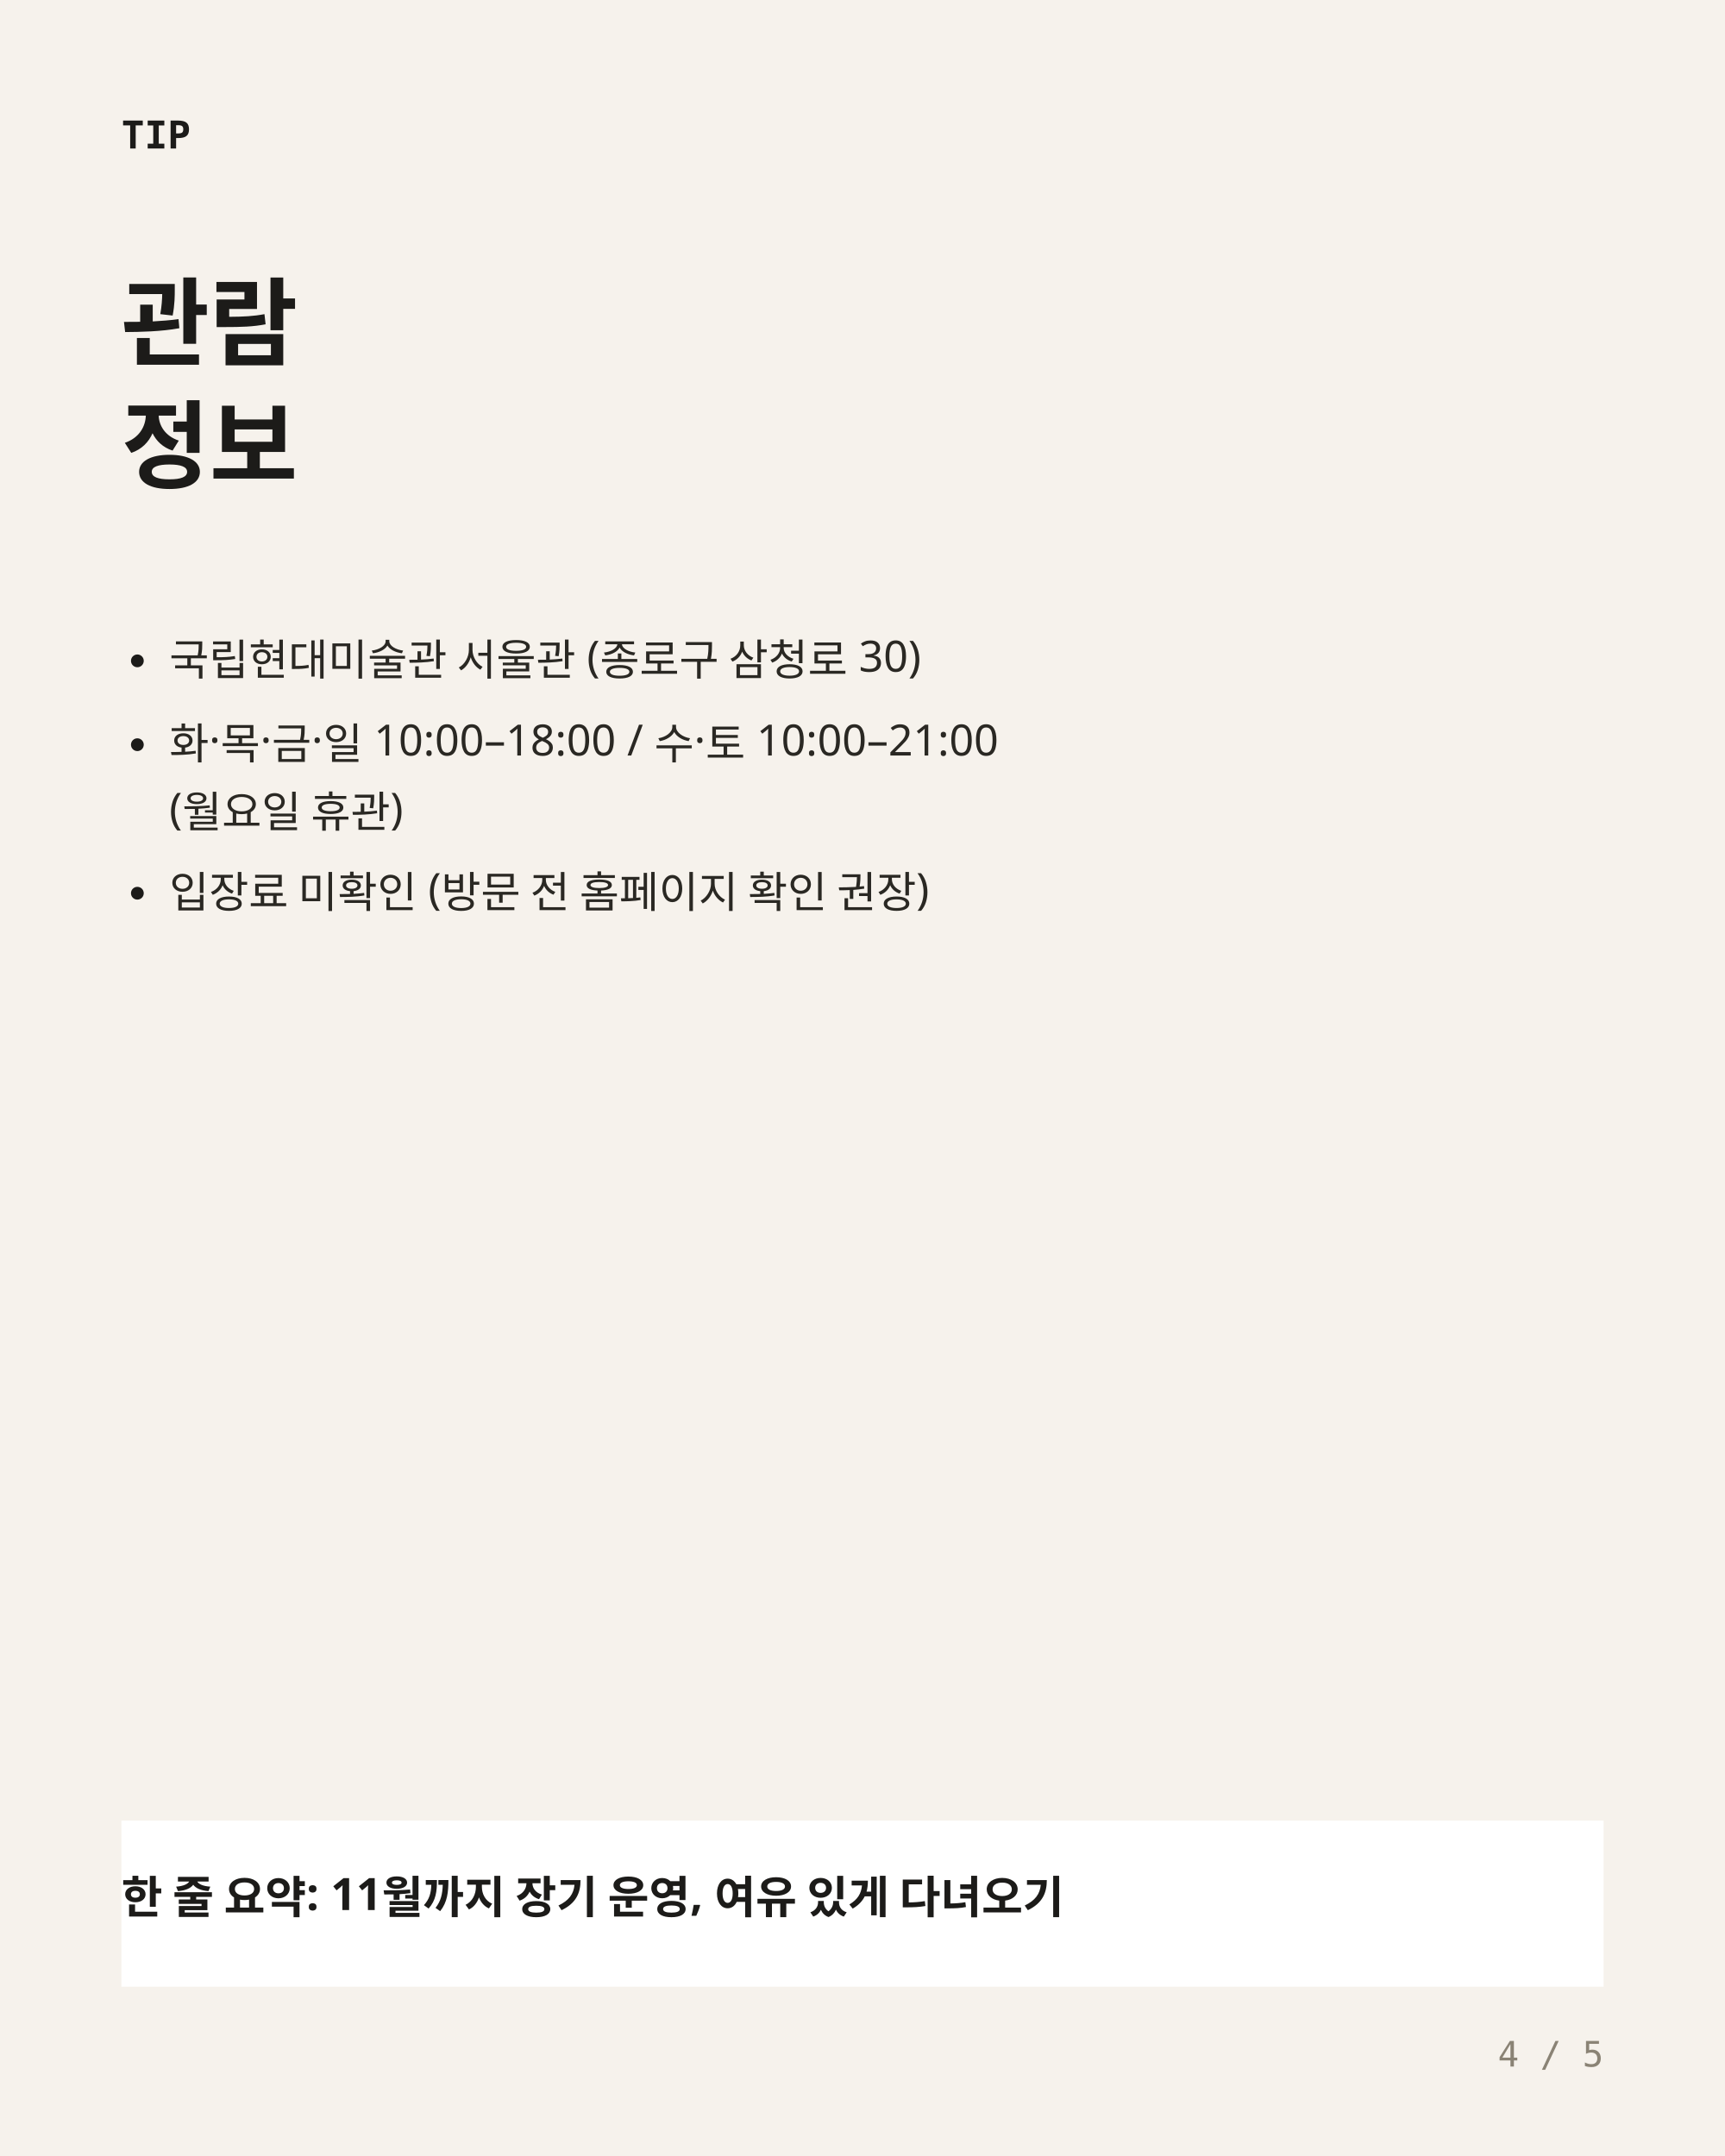
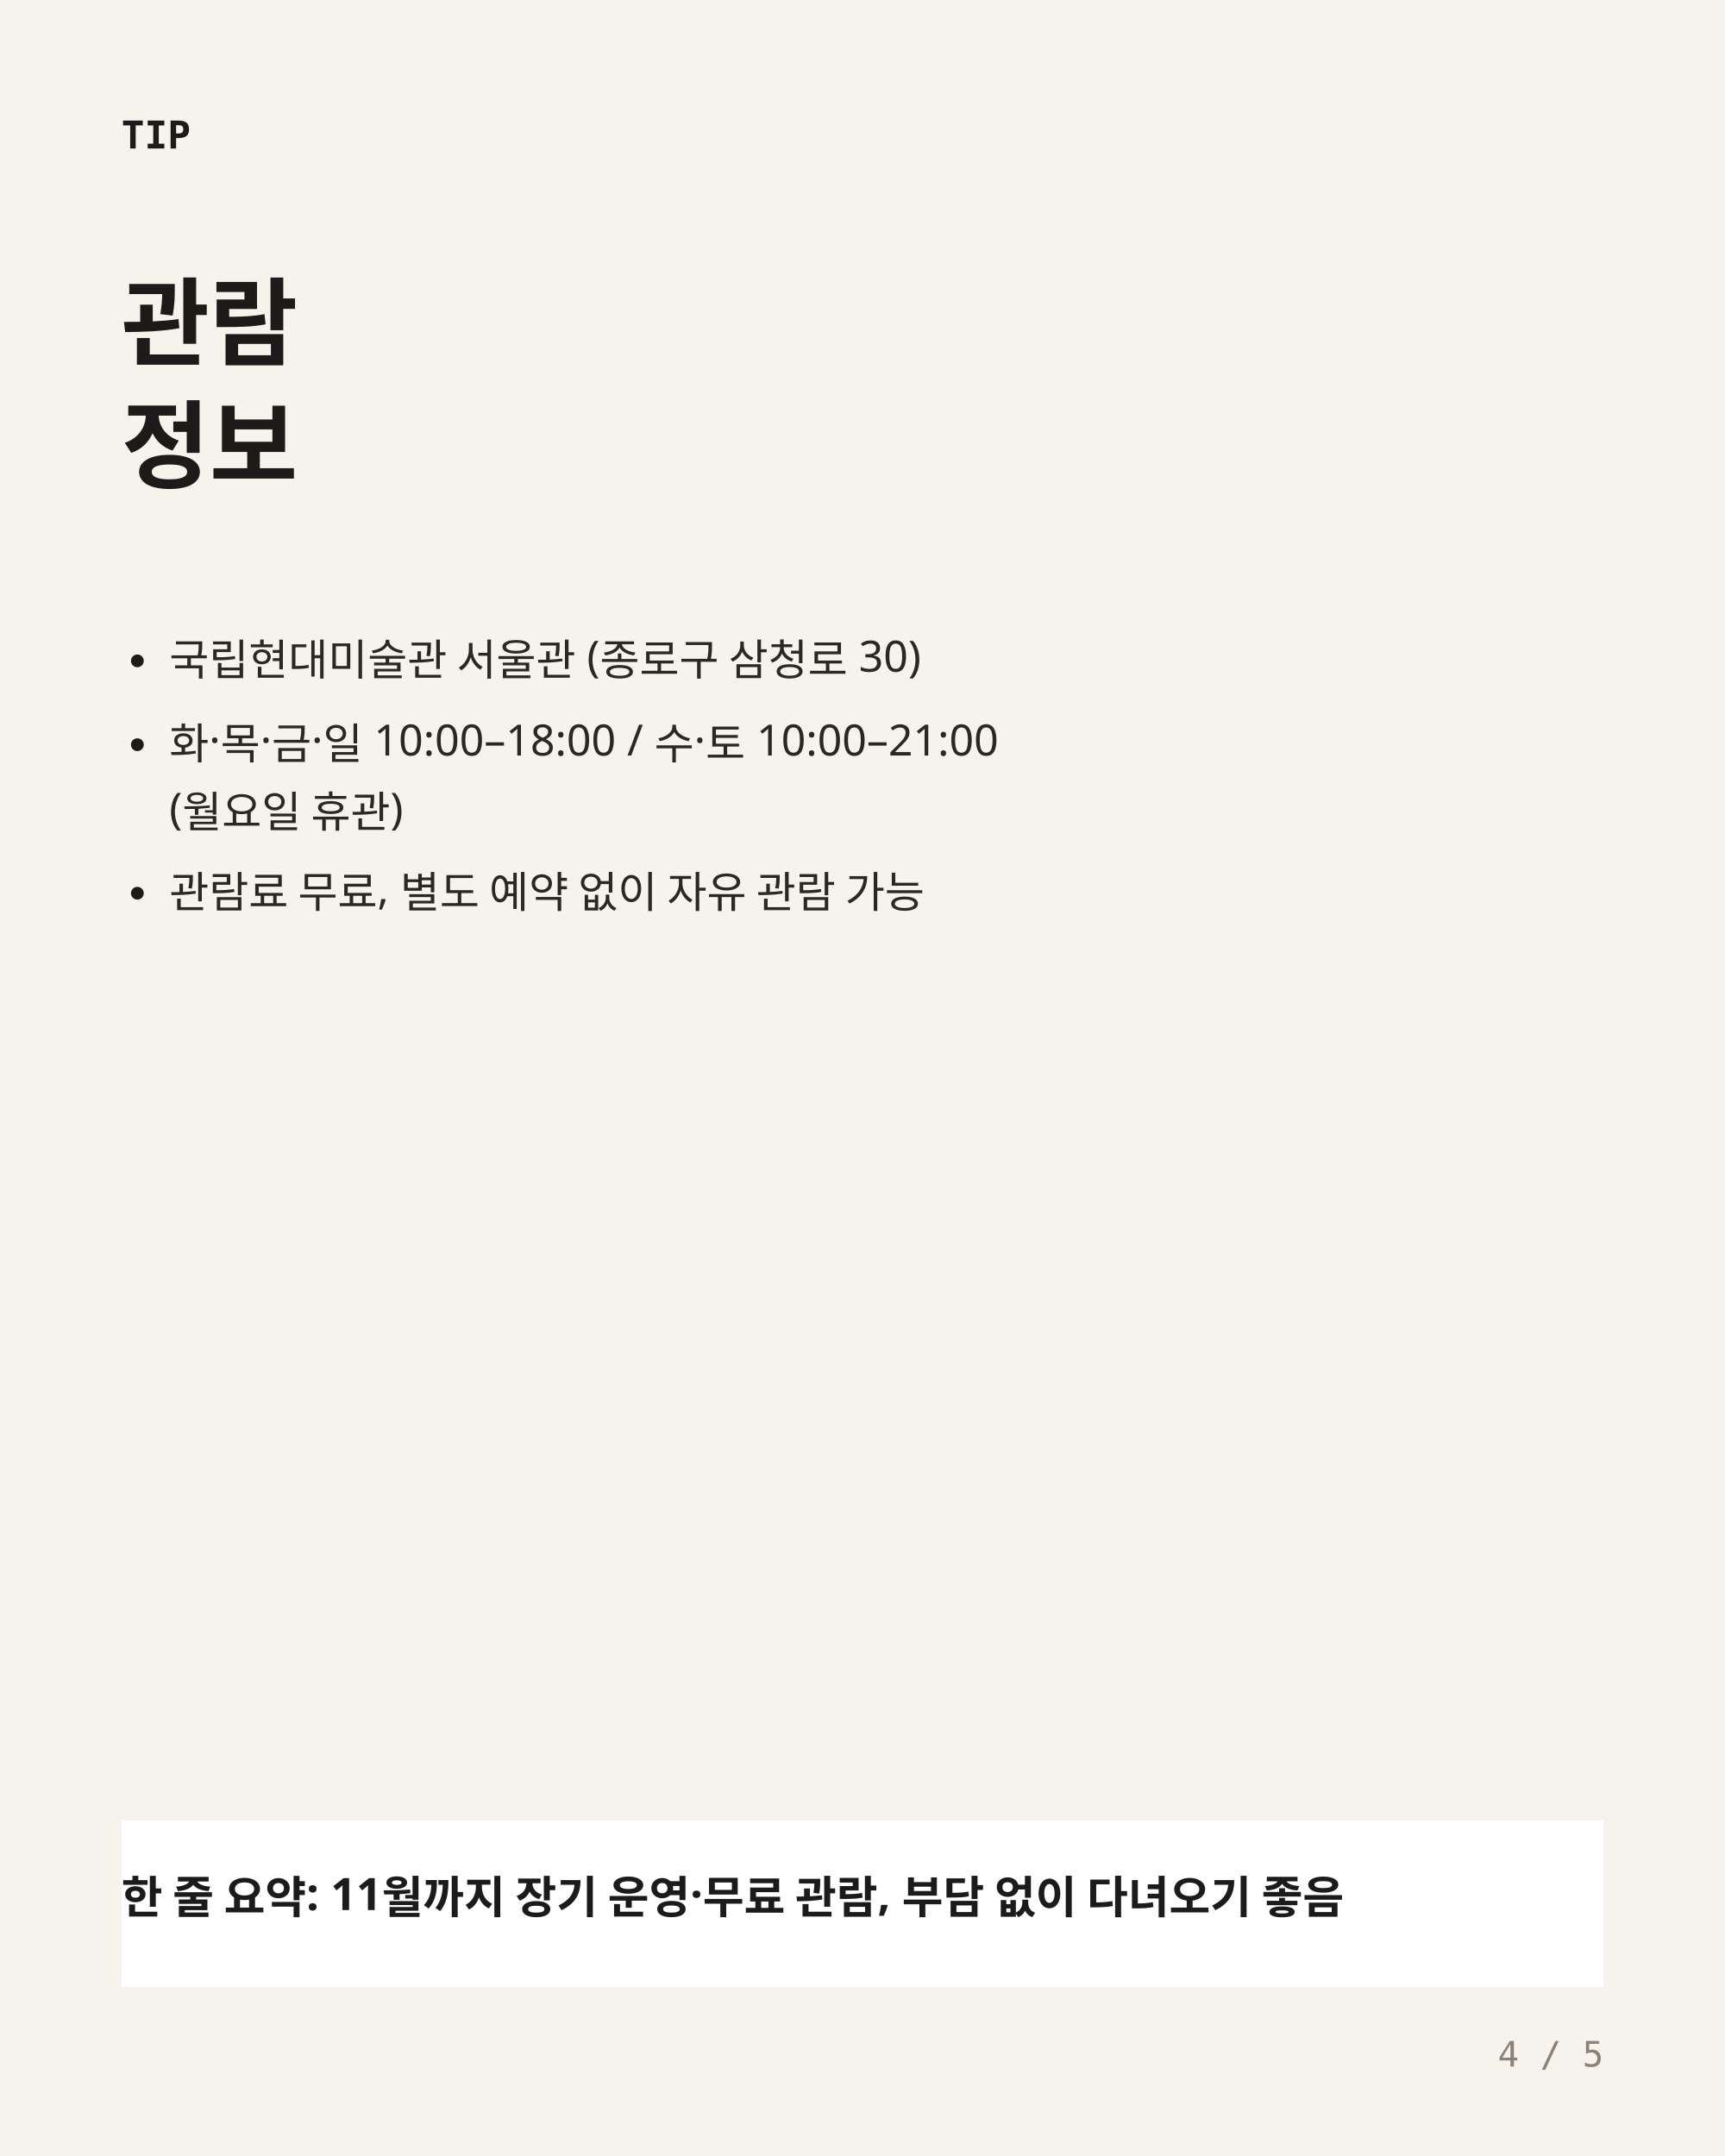
<svg xmlns="http://www.w3.org/2000/svg" width="1080" height="1350" viewBox="0 0 1080 1350">
  <rect width="1080" height="1350" fill="#F6F2EC" />
  <text x="76" y="93.0" font-size="24" font-weight="700" font-family="'Plex Mono','SFMono-Regular',monospace" fill="#1C1B19">TIP</text>
  <text x="76" y="224.0" font-size="60" font-weight="800" font-family="'Pretendard','Apple SD Gothic Neo','Malgun Gothic',sans-serif" fill="#1C1B19">관람</text>
  <text x="76" y="300.8" font-size="60" font-weight="800" font-family="'Pretendard','Apple SD Gothic Neo','Malgun Gothic',sans-serif" fill="#1C1B19">정보</text>
  <circle cx="86" cy="413.8" r="4" fill="#1C1B19" />
  <text x="106" y="422.8" font-size="27" font-weight="400" font-family="'Pretendard','Apple SD Gothic Neo','Malgun Gothic',sans-serif" fill="#2A2823">국립현대미술관 서울관 (종로구 삼청로 30)</text>
  <circle cx="86" cy="466.3" r="4" fill="#1C1B19" />
  <text x="106" y="475.3" font-size="27" font-weight="400" font-family="'Pretendard','Apple SD Gothic Neo','Malgun Gothic',sans-serif" fill="#2A2823">화·목·금·일 10:00–18:00 / 수·토 10:00–21:00</text>
  <text x="106" y="515.8" font-size="27" font-weight="400" font-family="'Pretendard','Apple SD Gothic Neo','Malgun Gothic',sans-serif" fill="#2A2823">(월요일 휴관)</text>
  <circle cx="86" cy="559.3" r="4" fill="#1C1B19" />
-   <text x="106" y="568.3" font-size="27" font-weight="400" font-family="'Pretendard','Apple SD Gothic Neo','Malgun Gothic',sans-serif" fill="#2A2823">입장료 미확인 (방문 전 홈페이지 확인 권장)</text>
+   <text x="106" y="568.3" font-size="27" font-weight="400" font-family="'Pretendard','Apple SD Gothic Neo','Malgun Gothic',sans-serif" fill="#2A2823">관람료 무료, 별도 예약 없이 자유 관람 가능</text>
  <rect x="76" y="1140" width="928" height="104" fill="#FFFFFF" />
-   <text x="76" y="1198.0" font-size="28" font-weight="700" font-family="'Pretendard','Apple SD Gothic Neo','Malgun Gothic',sans-serif" fill="#1C1B19">한 줄 요약: 11월까지 장기 운영, 여유 있게 다녀오기</text>
+   <text x="76" y="1198.0" font-size="28" font-weight="700" font-family="'Pretendard','Apple SD Gothic Neo','Malgun Gothic',sans-serif" fill="#1C1B19">한 줄 요약: 11월까지 장기 운영·무료 관람, 부담 없이 다녀오기 좋음</text>
  <text text-anchor="end" x="1004" y="1294.0" font-size="22" font-weight="500" font-family="'Plex Mono','SFMono-Regular',monospace" fill="#8A8375">4 / 5</text>
</svg>
